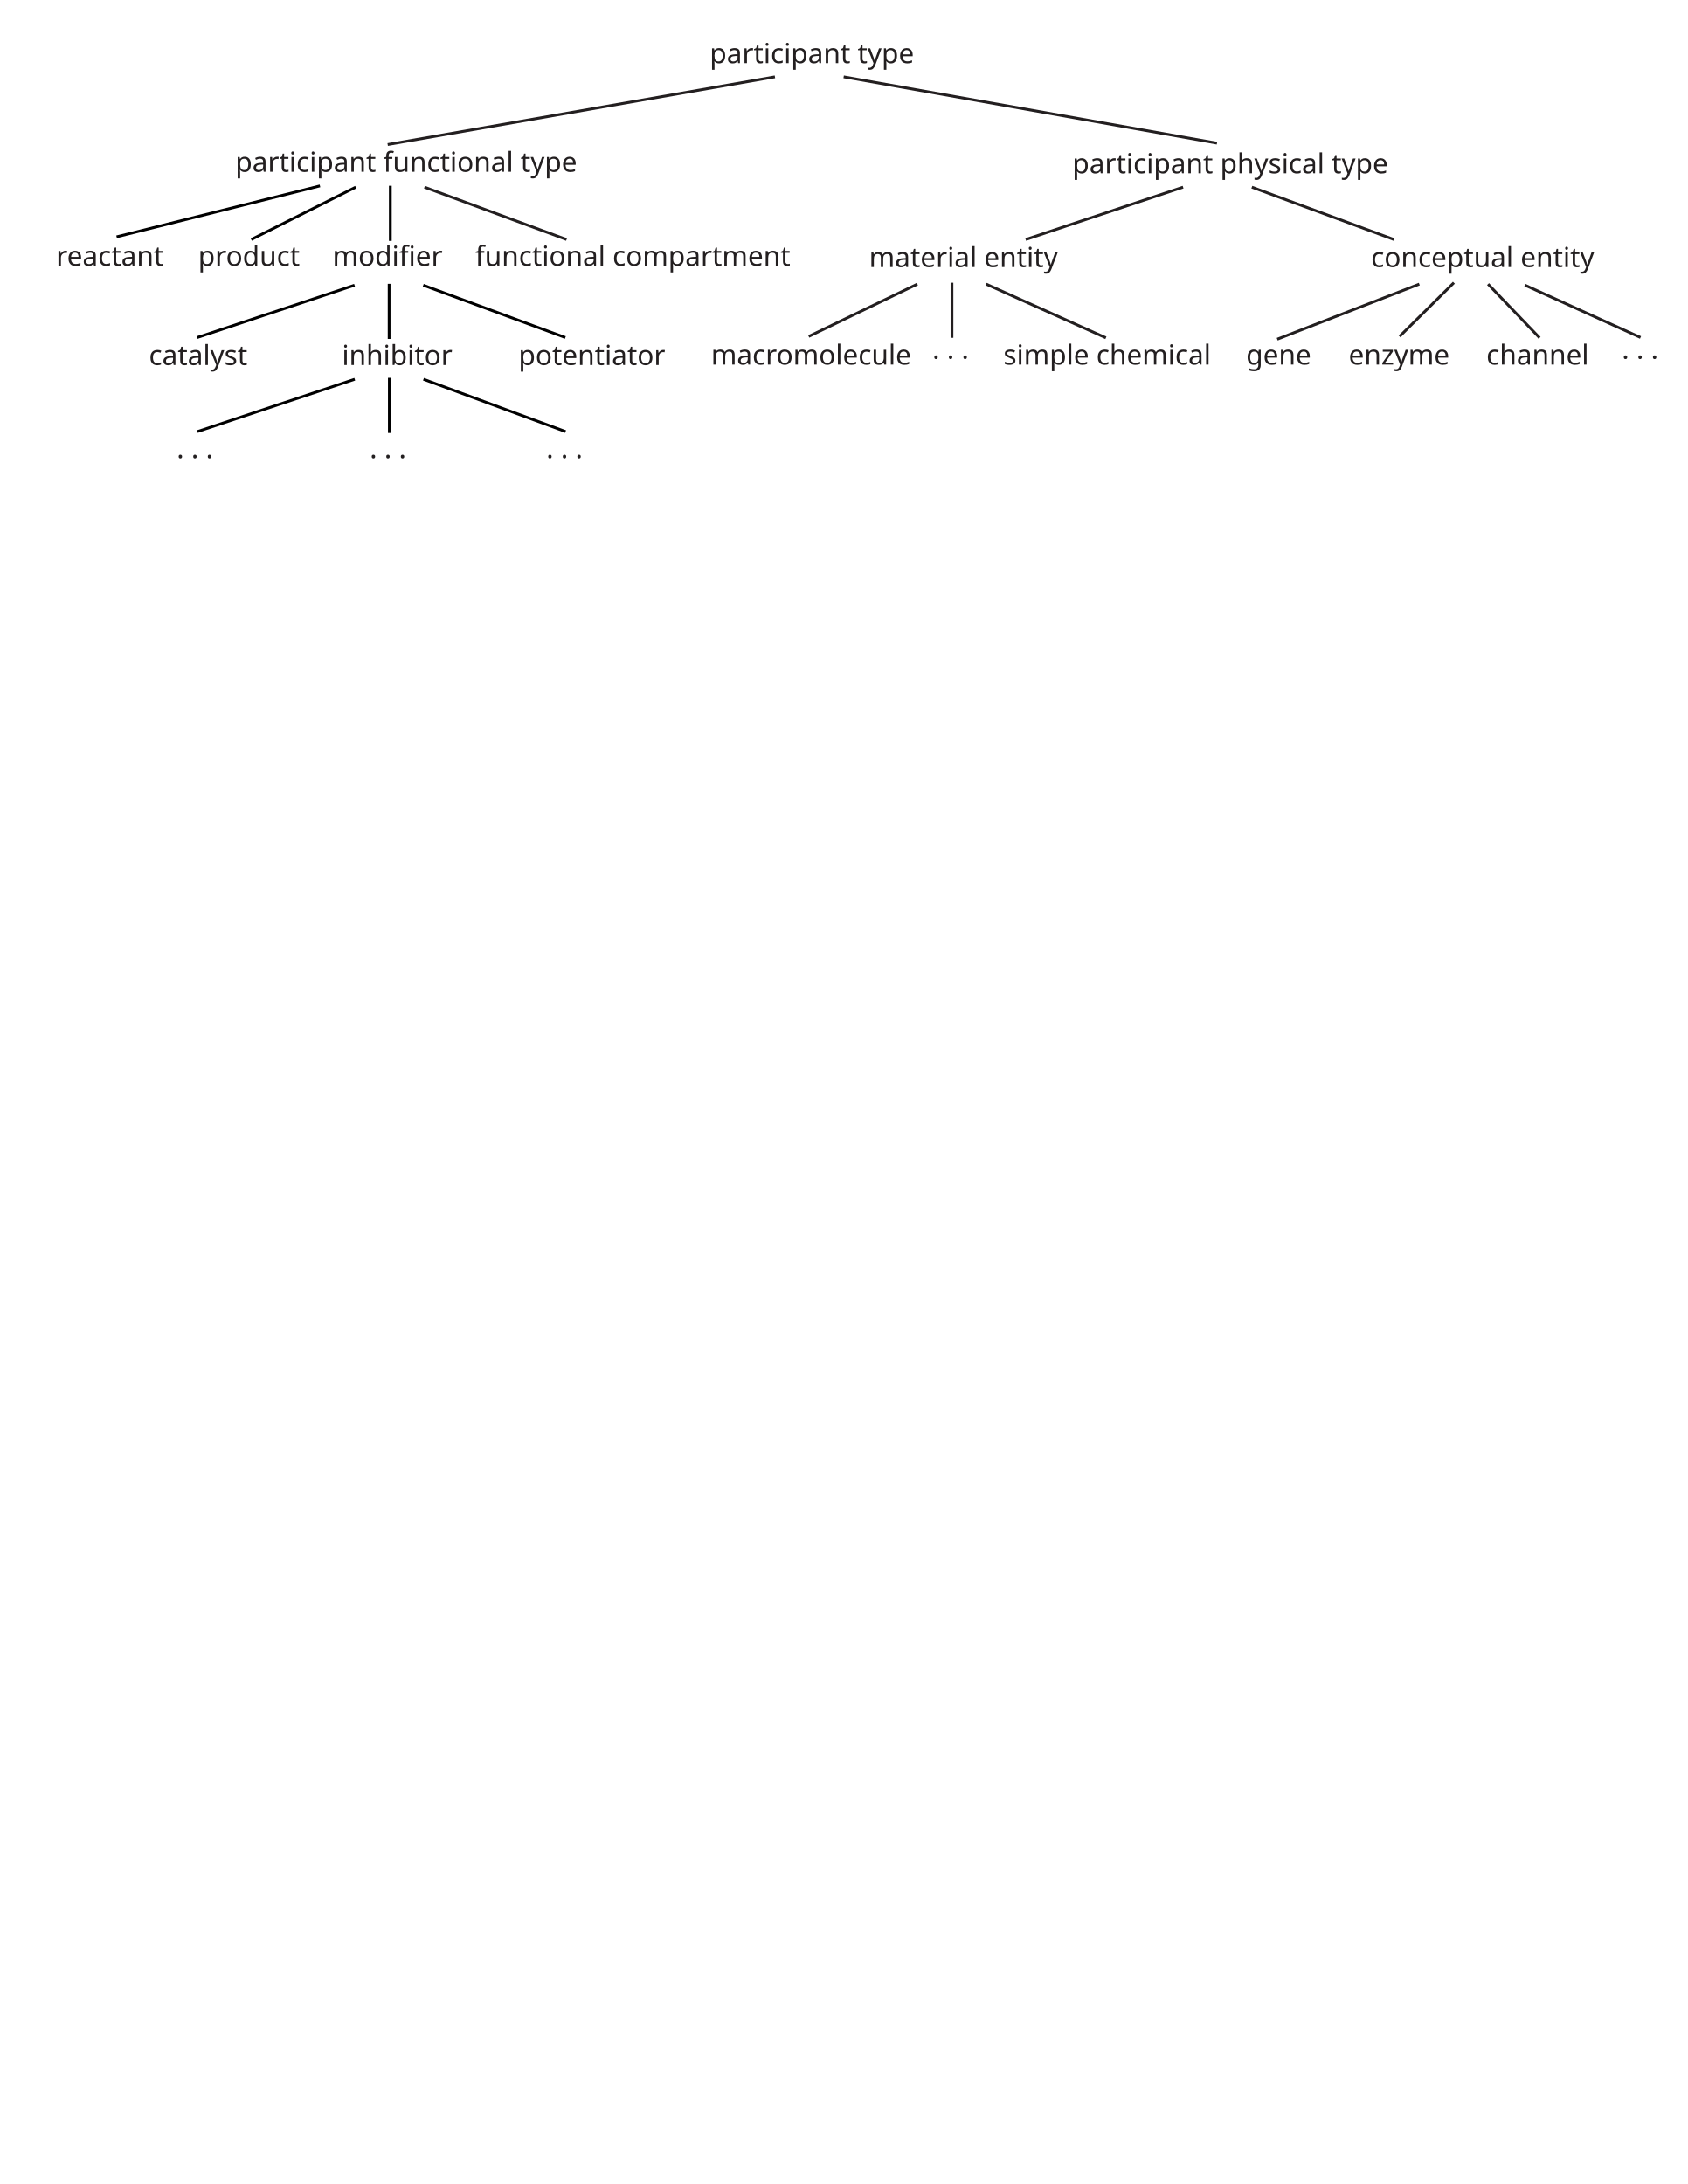
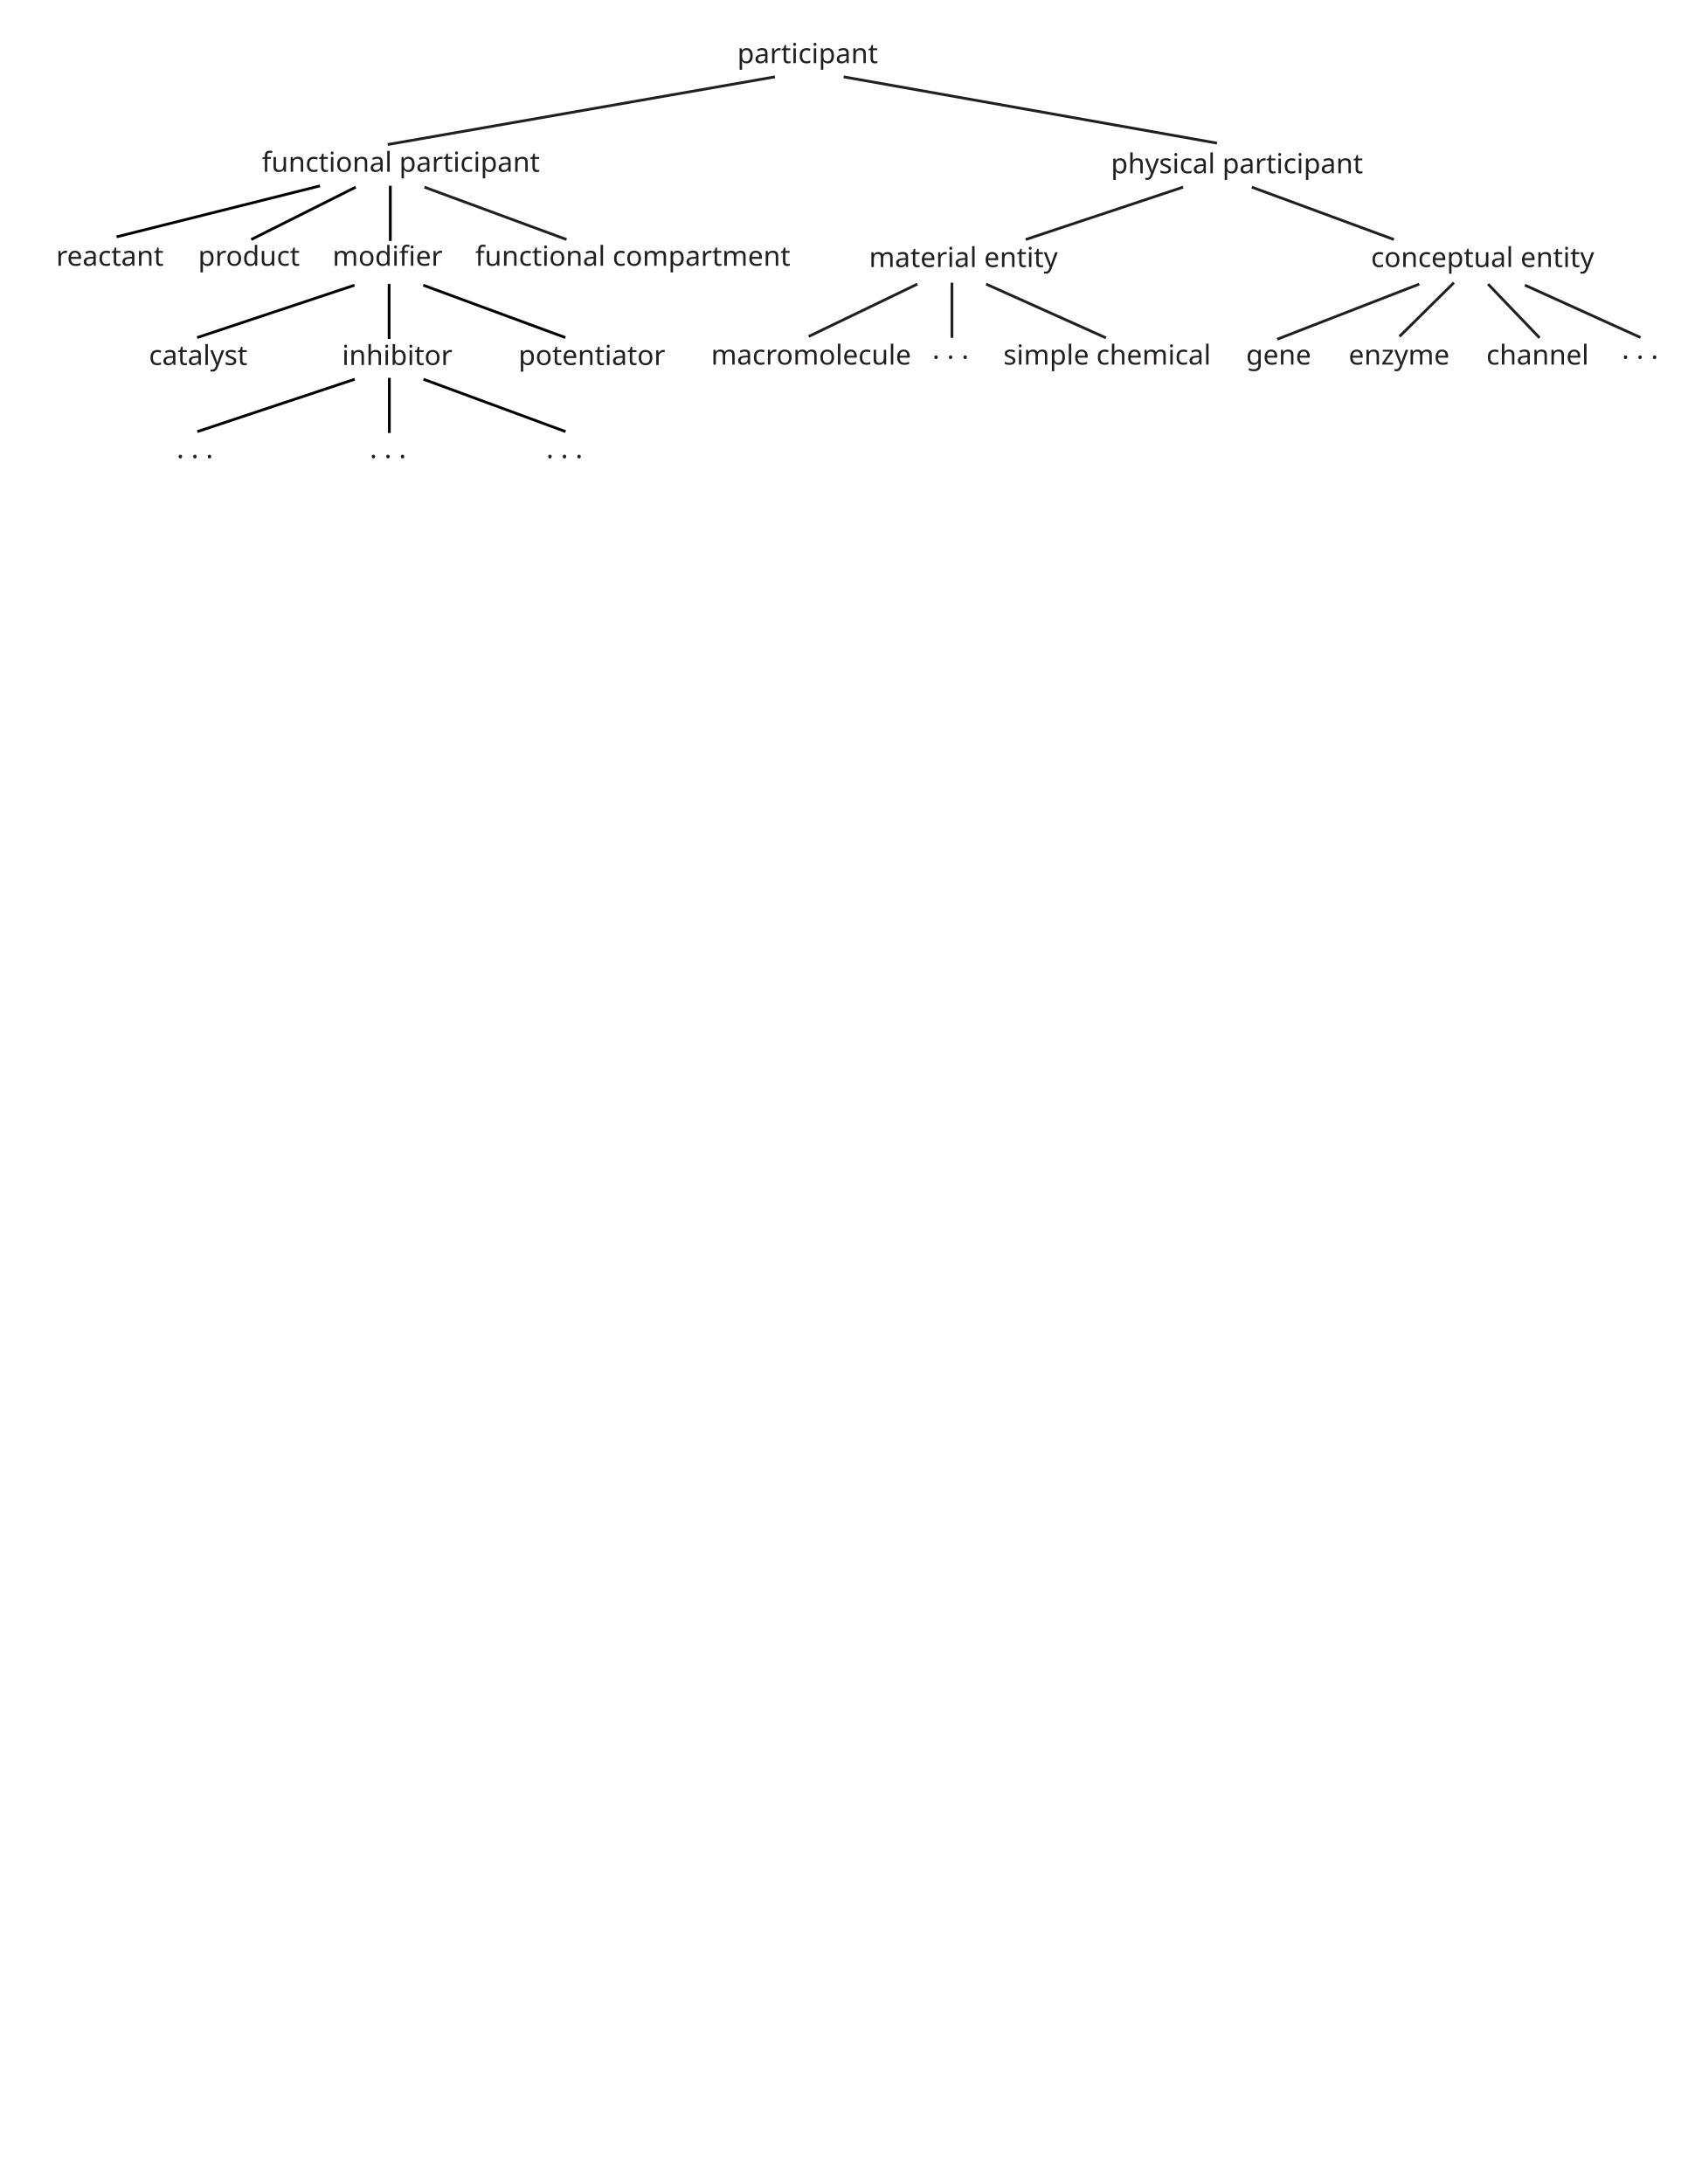
<svg xmlns="http://www.w3.org/2000/svg" version="1.1" id="svg2" width="612" height="792" viewBox="0 0 612 792" overflow="visible" enable-background="new 0 0 612 792" xml:space="preserve">
-   <text transform="matrix(1 0 0 1 257.3398 22.8975)" fill="#231F20" font-family="'Arial-BoldMT'" font-size="10">participant type</text>
+   <text transform="matrix(1 0 0 1 267.3398 22.8975)" fill="#231F20" font-family="'Arial-BoldMT'" font-size="10">participant</text>
  <text transform="matrix(1 0 0 1 20.3506 96.3721)" fill="#231F20" font-family="'ArialMT'" font-size="10">reactant</text>
  <text transform="matrix(1 0 0 1 71.8452 96.3721)" fill="#231F20" font-family="'ArialMT'" font-size="10">product</text>
  <text transform="matrix(1 0 0 1 120.5664 96.3721)" fill="#231F20" font-family="'ArialMT'" font-size="10">modifier</text>
  <text transform="matrix(1 0 0 1 172.2959 96.3721)" fill="#231F20" font-family="'ArialMT'" font-size="10">functional compartment</text>
  <path id="path2184" fill="none" stroke="#000000" d="M141.525,67.362v20" />
  <path id="path3157" fill="none" stroke="#000000" d="M128.979,67.867l-37.88,18.99" />
  <path id="path3159" fill="none" stroke="#231F20" d="M153.906,67.867l51.518,18.99" />
  <path id="path3163" fill="none" stroke="#000000" d="M116.015,67.403L42.274,85.888" />
-   <text transform="matrix(1 0 0 1 85.3345 62.293)" fill="#231F20" font-family="'ArialMT'" font-size="10">participant functional type</text>
-   <text transform="matrix(1 0 0 1 388.8291 62.8379)" fill="#231F20" font-family="'ArialMT'" font-size="10">participant physical type</text>
+   <text transform="matrix(1 0 0 1 94.9346 62.293)" fill="#231F20" font-family="'ArialMT'" font-size="10">functional participant</text>
+   <text transform="matrix(1 0 0 1 402.8291 62.8379)" fill="#231F20" font-family="'ArialMT'" font-size="10">physical participant</text>
  <path id="path2200" fill="none" stroke="#000000" d="M141.091,102.92v20" />
  <path id="path2202" fill="none" stroke="#000000" d="M128.546,103.425l-57.074,18.99" />
  <path id="path2204" fill="none" stroke="#000000" d="M153.472,103.425l51.518,18.99" />
  <text transform="matrix(1 0 0 1 54.0073 132.3516)" fill="#231F20" font-family="'ArialMT'" font-size="10">catalyst</text>
  <text transform="matrix(1 0 0 1 124.0073 132.3516)" fill="#231F20" font-family="'ArialMT'" font-size="10">inhibitor</text>
  <text transform="matrix(1 0 0 1 188.0078 132.3516)" fill="#231F20" font-family="'ArialMT'" font-size="10">potentiator</text>
  <path id="path2218" fill="none" stroke="#000000" d="M141.173,137.02v20" />
  <path id="path2220" fill="none" stroke="#000000" d="M128.627,137.524l-57.074,18.99" />
  <path id="path2222" fill="none" stroke="#000000" d="M153.553,137.524l51.518,18.99" />
  <text transform="matrix(1 0 0 1 134.0625 166.0986)" fill="#231F20" font-family="'ArialMT'" font-size="10">. . .</text>
  <text transform="matrix(1 0 0 1 64.0625 166.0986)" fill="#231F20" font-family="'ArialMT'" font-size="10">. . .</text>
  <text transform="matrix(1 0 0 1 198.0625 166.0986)" fill="#231F20" font-family="'ArialMT'" font-size="10">. . .</text>
  <text transform="matrix(1 0 0 1 315.1162 96.8379)" fill="#231F20" font-family="'ArialMT'" font-size="10">material entity</text>
  <text transform="matrix(1 0 0 1 497.1162 96.8379)" fill="#231F20" font-family="'ArialMT'" font-size="10">conceptual entity</text>
  <text transform="matrix(1 0 0 1 257.8311 132.2139)" fill="#231F20" font-family="'ArialMT'" font-size="10">macromolecule</text>
  <text transform="matrix(1 0 0 1 363.8311 132.2139)" fill="#231F20" font-family="'ArialMT'" font-size="10">simple chemical</text>
  <text transform="matrix(1 0 0 1 451.8311 132.2139)" fill="#231F20" font-family="'ArialMT'" font-size="10">gene</text>
  <text transform="matrix(1 0 0 1 488.998 132.2139)" fill="#231F20" font-family="'ArialMT'" font-size="10">enzyme</text>
  <text transform="matrix(1 0 0 1 538.9336 132.2139)" fill="#231F20" font-family="'ArialMT'" font-size="10">channel</text>
-   <path id="path2266" fill="none" stroke="#231F20" d="M428.979,67.867l-57.072,18.99" />
+   <path id="path2266" fill="none" stroke="#231F20" d="M428.979,67.867l-57.071,18.99" />
  <path id="path2268" fill="none" stroke="#231F20" d="M453.906,67.867l51.518,18.99" />
  <path id="path2270" fill="none" stroke="#231F20" d="M345.173,102.514v20" />
  <path id="path2272" fill="none" stroke="#231F20" d="M332.627,103.02l-39.396,18.99" />
  <path id="path2274" fill="none" stroke="#231F20" d="M357.554,103.02l43.438,19.495" />
  <text transform="matrix(1 0 0 1 338.0625 130.0781)" fill="#231F20" font-family="'ArialMT'" font-size="10">. . .</text>
  <path id="path2280" fill="none" stroke="#231F20" d="M527.173,102.514l-19.698,19.495" />
  <path id="path2282" fill="none" stroke="#231F20" d="M514.627,103.02l-51.518,20" />
  <path id="path2284" fill="none" stroke="#231F20" d="M539.554,103.02l18.688,19.495" />
  <path id="path2286" fill="none" stroke="#231F20" d="M552.919,103.403l41.921,18.99" />
  <text transform="matrix(1 0 0 1 588.0625 130.0781)" fill="#231F20" font-family="'ArialMT'" font-size="10">. . .</text>
  <path id="path2292" fill="none" stroke="#231F20" d="M280.979,27.867L140.568,52.413" />
-   <path id="path2294" fill="none" stroke="#231F20" d="M305.906,27.867l135.359,24.041" />
+   <path id="path2294" fill="none" stroke="#231F20" d="M305.906,27.867l135.358,24.041" />
</svg>
